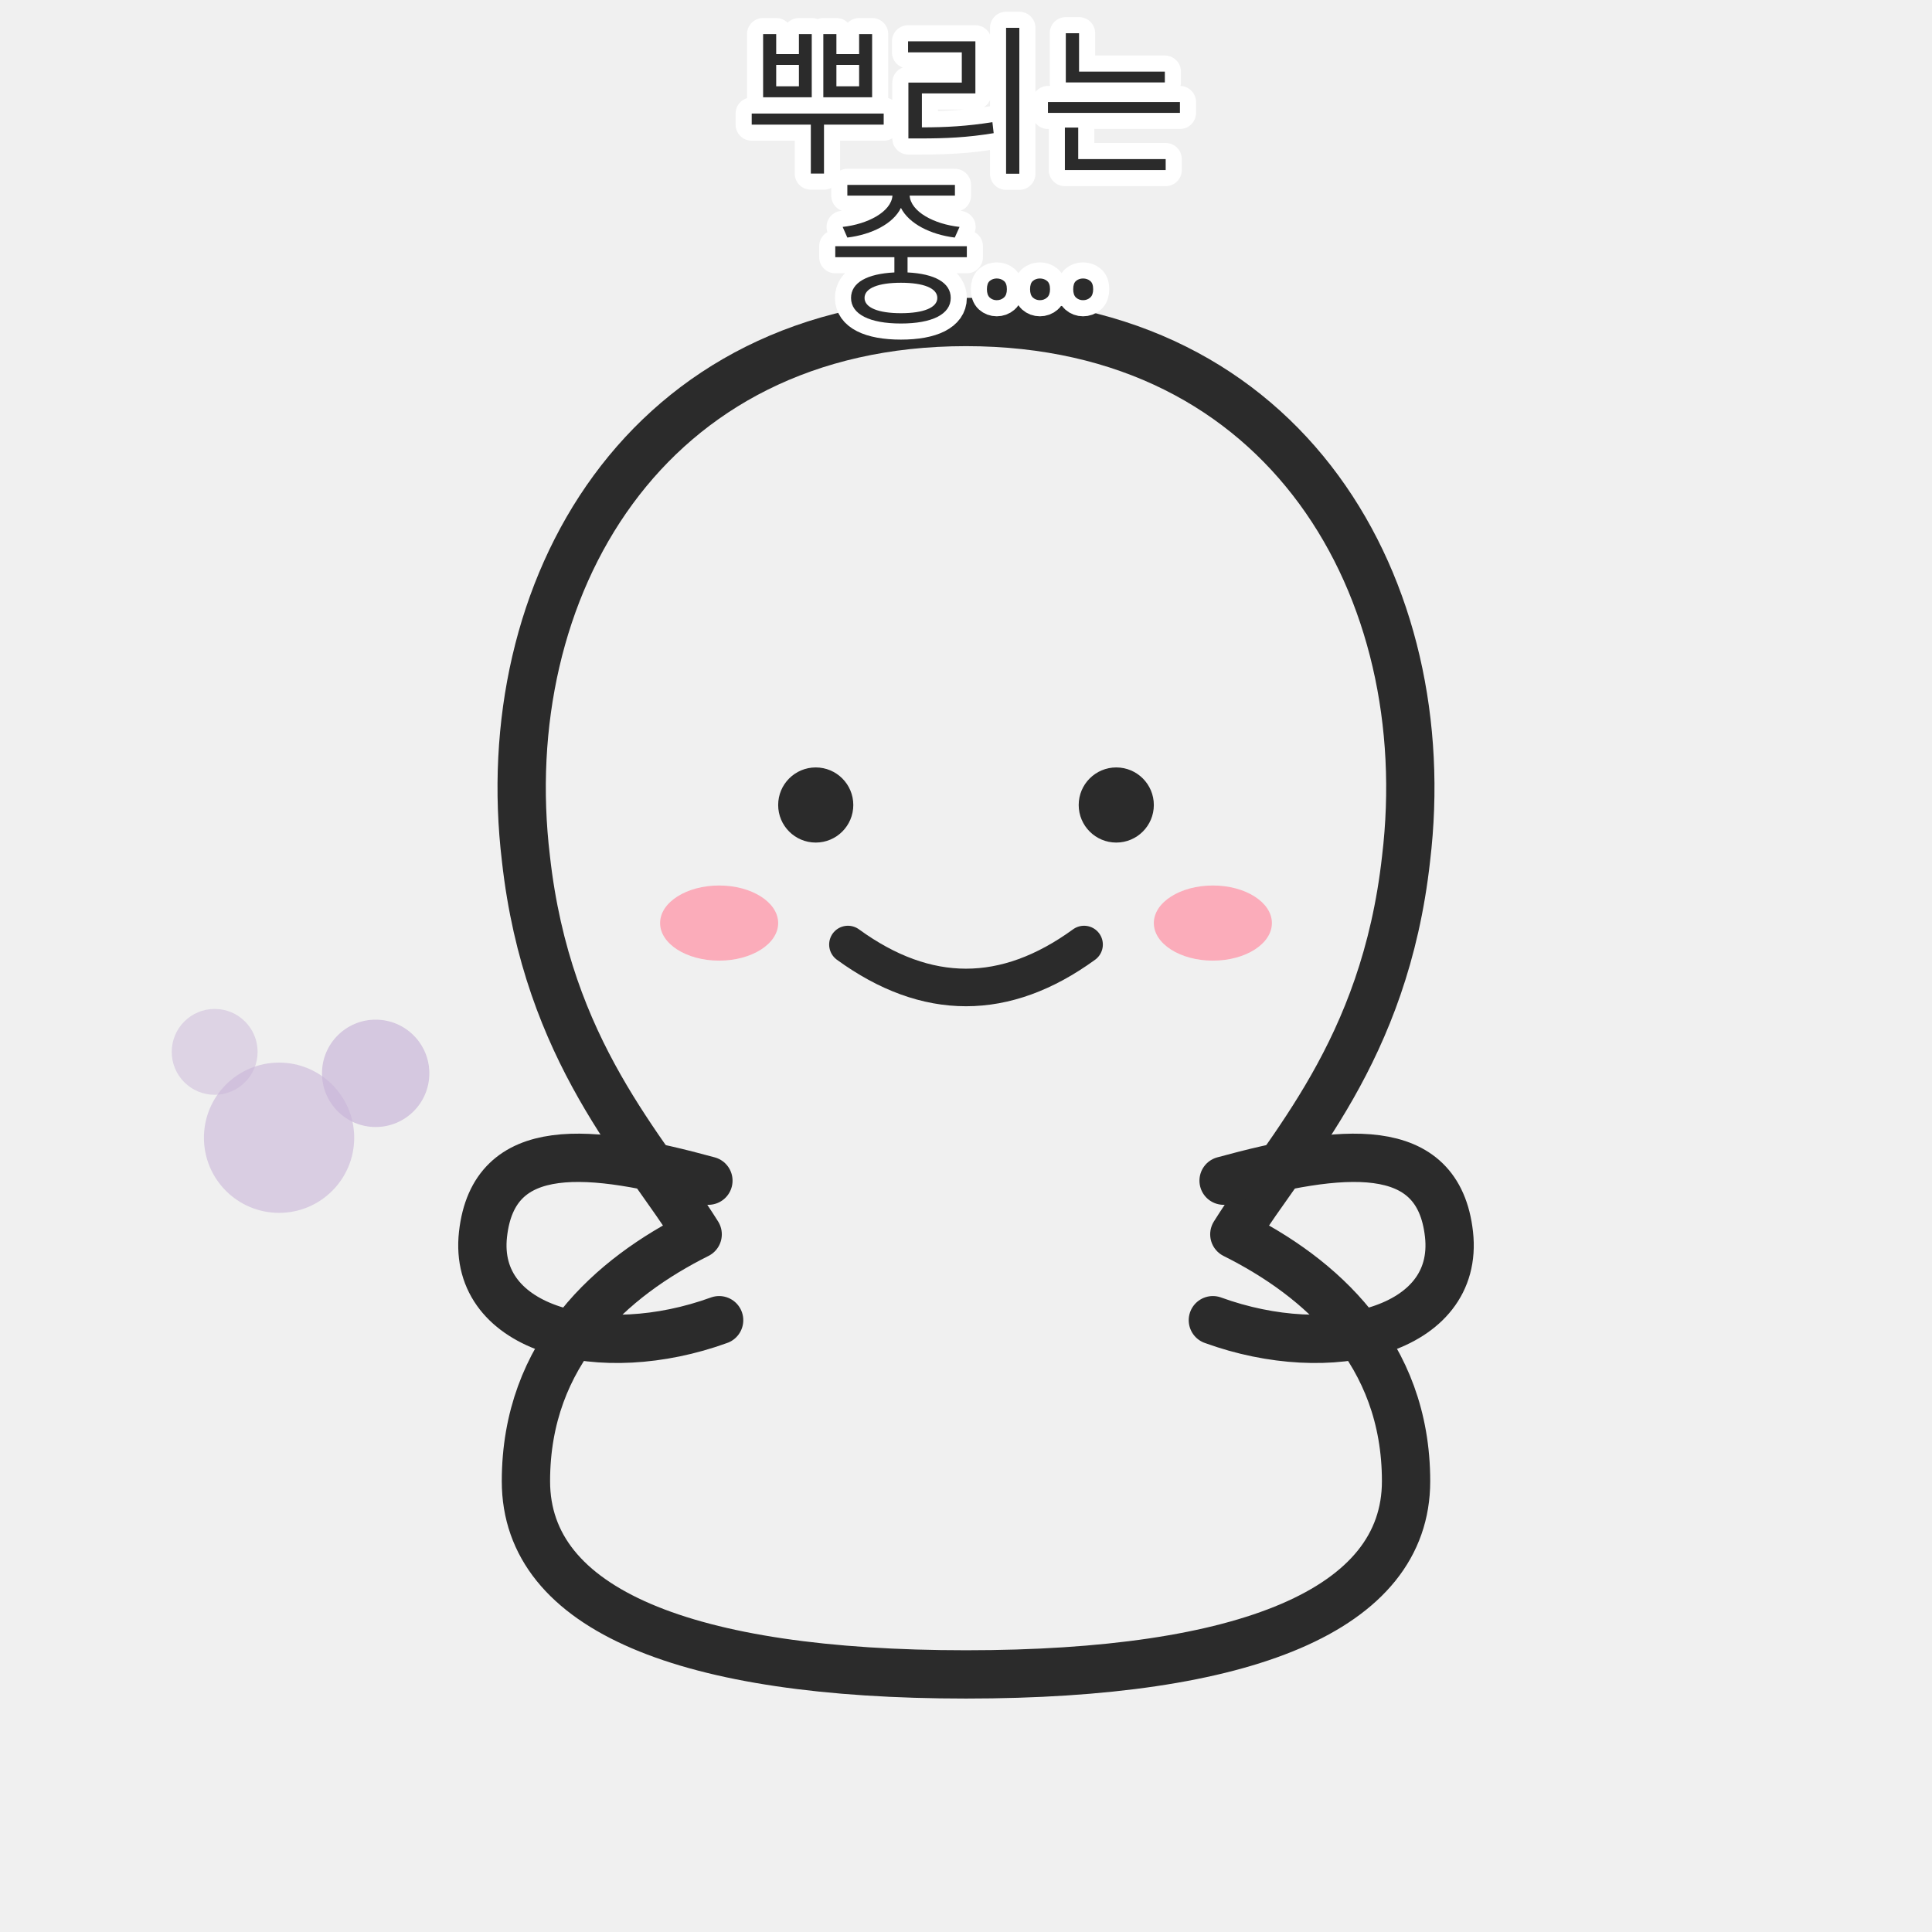
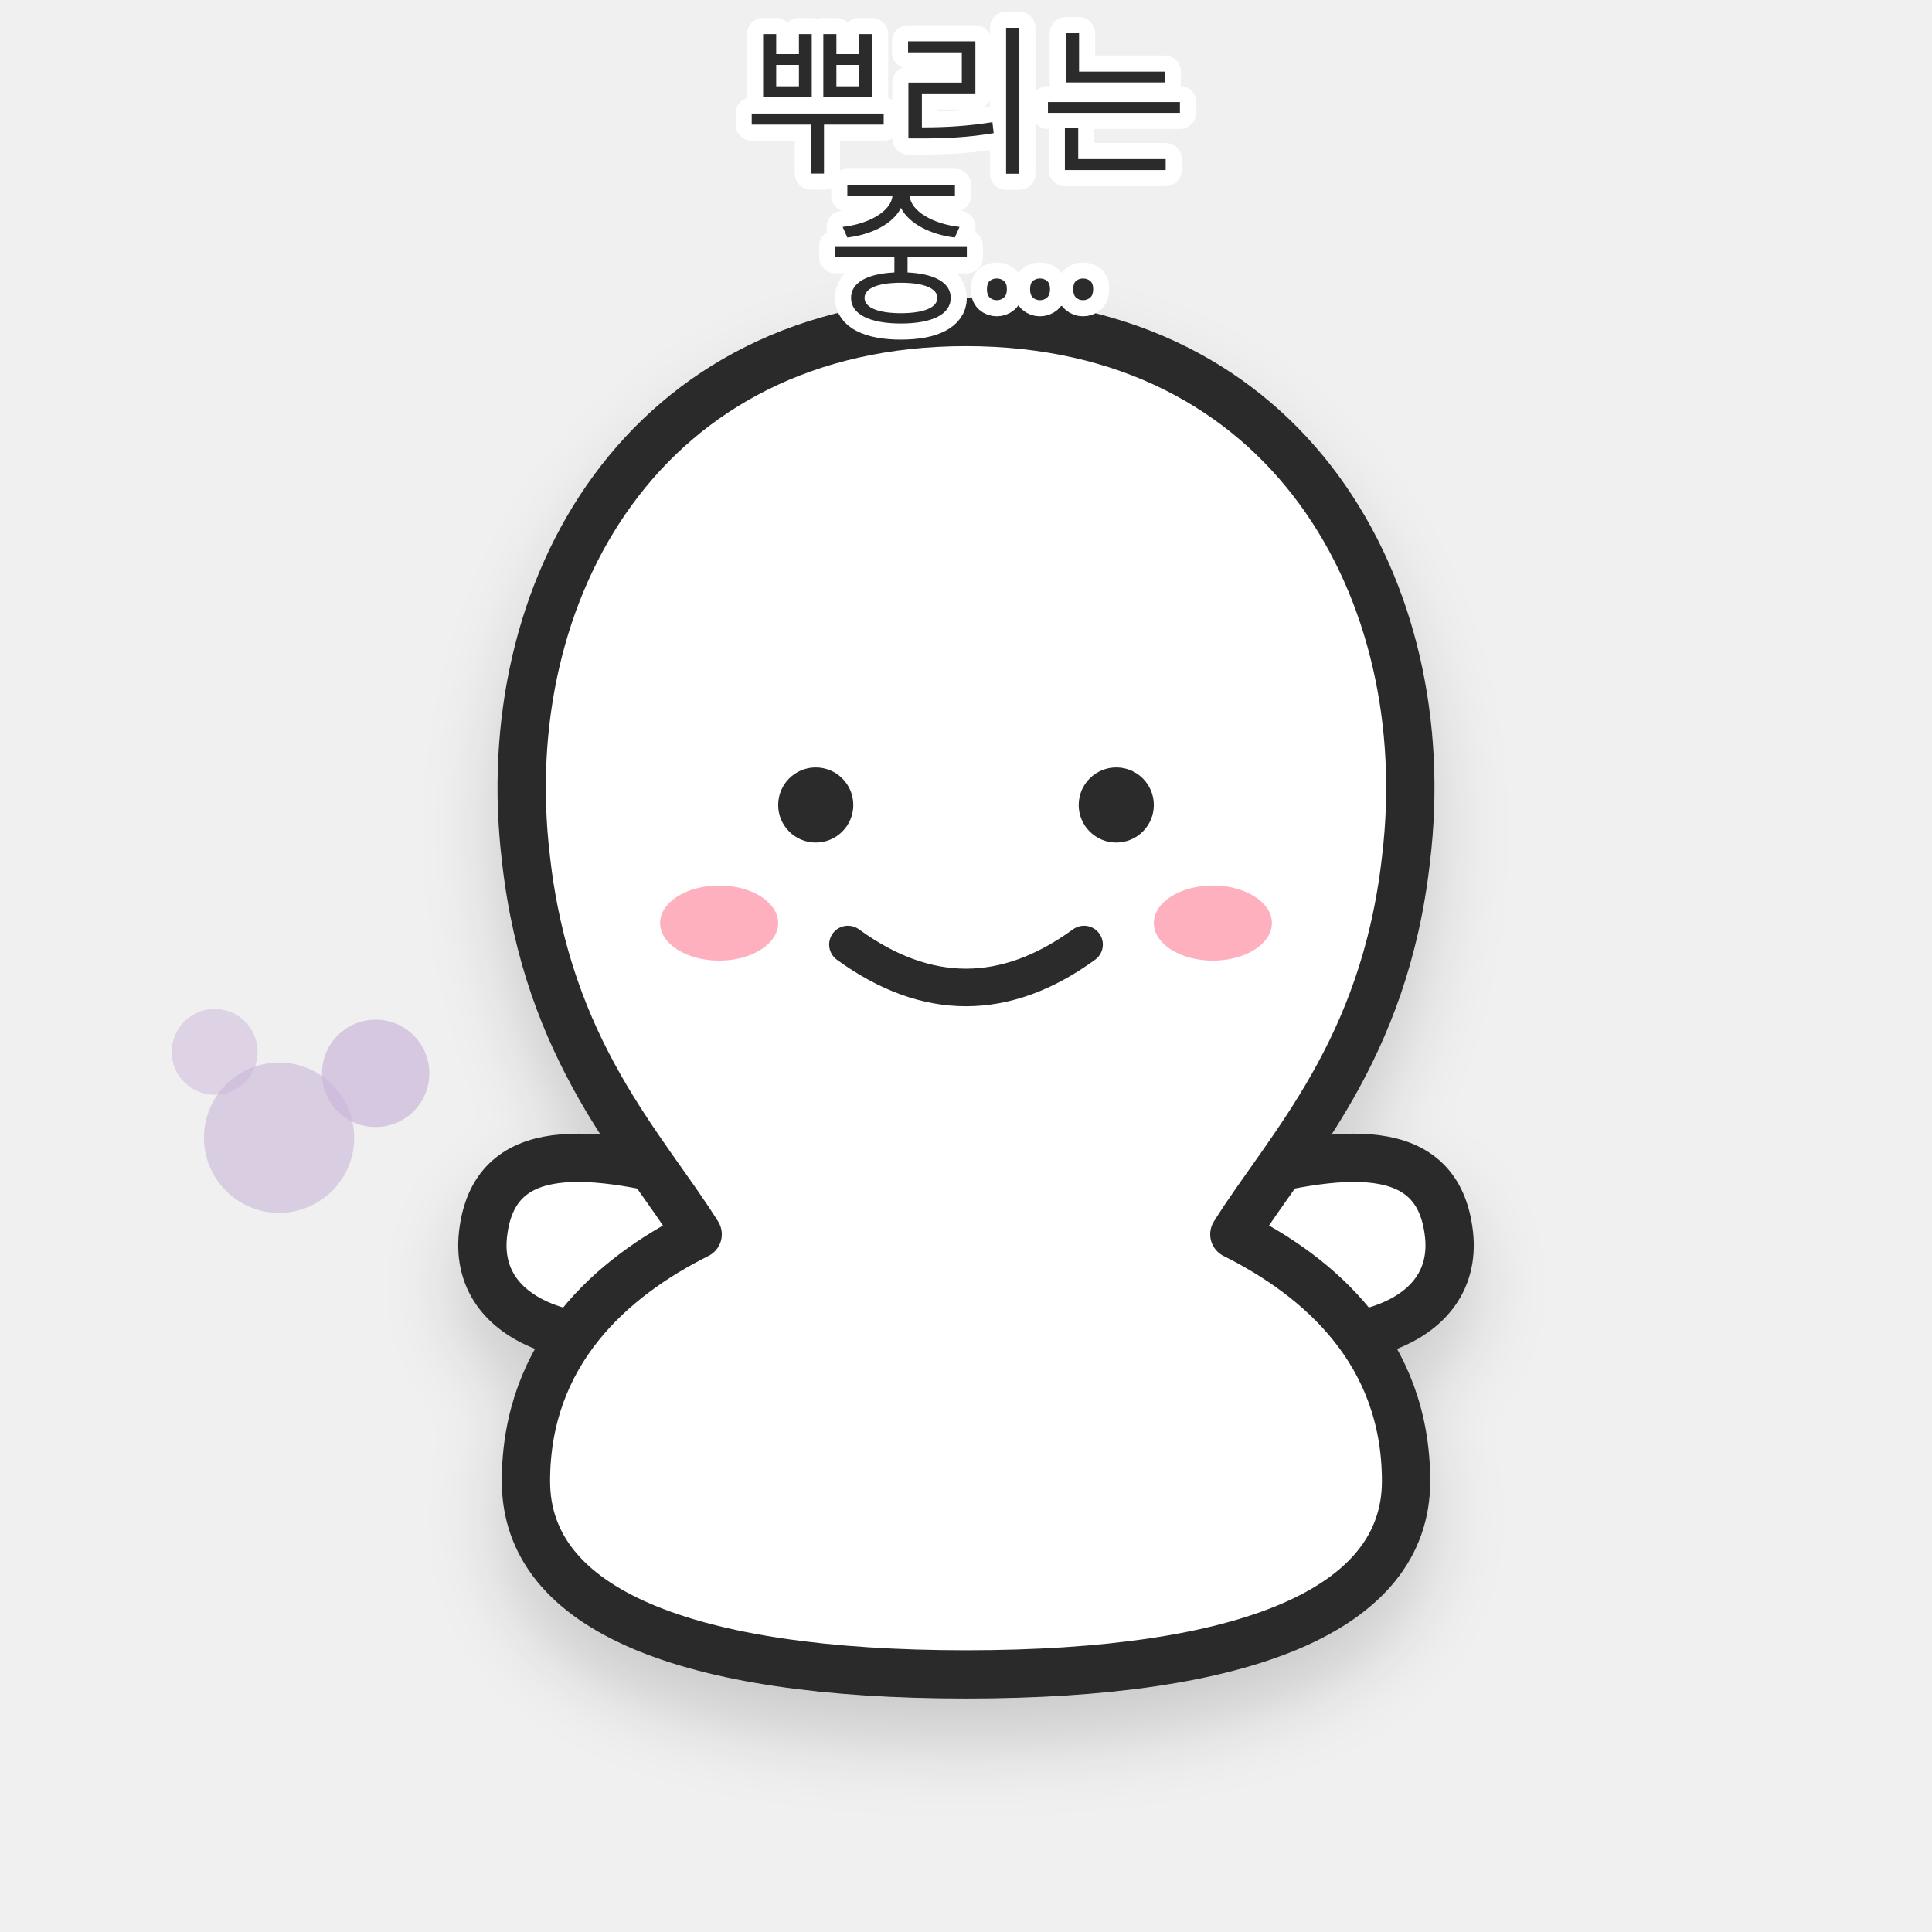
<svg xmlns="http://www.w3.org/2000/svg" width="360" height="360" viewBox="0 0 360 360">
-   <g fill="none" stroke="#2B2B2B" stroke-width="9" stroke-linecap="round" stroke-linejoin="round">
-     <path d="M180,60 C240,60 268,110 262,160 C258,196 240,214 230,230 C246,238 262,252 262,276 C262,300 232,312 180,312 C128,312 98,300 98,276 C98,252 114,238 130,230 C120,214 102,196 98,160 C92,110 120,60 180,60 Z" />
-     <path d="M132,220 C110,214 92,212 90,230 C88,248 112,254 134,246 M228,220 C250,214 268,212 270,230 C272,248 248,254 226,246" />
+   <defs>
+     <filter id="dropshadow" x="-30%" y="-20%" width="160%" height="150%">
+       <feDropShadow dx="0" dy="8" stdDeviation="7" flood-color="#000000" flood-opacity="0.16" />
+     </filter>
+   </defs>
+   <g filter="url(#dropshadow)">
+     <g fill="#FFFFFF" stroke="#2B2B2B" stroke-width="9" stroke-linejoin="round" stroke-linecap="round">
+       <path d="M132,220 C110,214 92,212 90,230 C88,248 112,254 134,246 M228,220 C250,214 268,212 270,230 C272,248 248,254 226,246" />
+       <path d="M180,60 C240,60 268,110 262,160 C258,196 240,214 230,230 C246,238 262,252 262,276 C262,300 232,312 180,312 C128,312 98,300 98,276 C98,252 114,238 130,230 C120,214 102,196 98,160 C92,110 120,60 180,60 Z" />
+     </g>
  </g>
  <circle cx="152" cy="150" r="7" fill="#2B2B2B" />
  <circle cx="208" cy="150" r="7" fill="#2B2B2B" />
  <path d="M158,176 Q180,192 202,176" fill="none" stroke="#2B2B2B" stroke-width="7" stroke-linecap="round" />
  <ellipse cx="134" cy="172" rx="11" ry="7" fill="#FF8FA3" opacity="0.7" />
  <ellipse cx="226" cy="172" rx="11" ry="7" fill="#FF8FA3" opacity="0.7" />
  <circle cx="70" cy="200" r="10" fill="#C9B6D8" opacity="0.7" />
  <circle cx="52" cy="212" r="14" fill="#C9B6D8" opacity="0.6" />
  <circle cx="40" cy="196" r="8" fill="#C9B6D8" opacity="0.5" />
  <text x="180" y="30" text-anchor="middle" font-family="Jua" font-size="30" fill="#2B2B2B" stroke="#ffffff" stroke-width="6" paint-order="stroke" stroke-linejoin="round">뿌리는</text>
  <text x="180" y="58" text-anchor="middle" font-family="Jua" font-size="30" fill="#2B2B2B" stroke="#ffffff" stroke-width="6" paint-order="stroke" stroke-linejoin="round">중...</text>
</svg>
